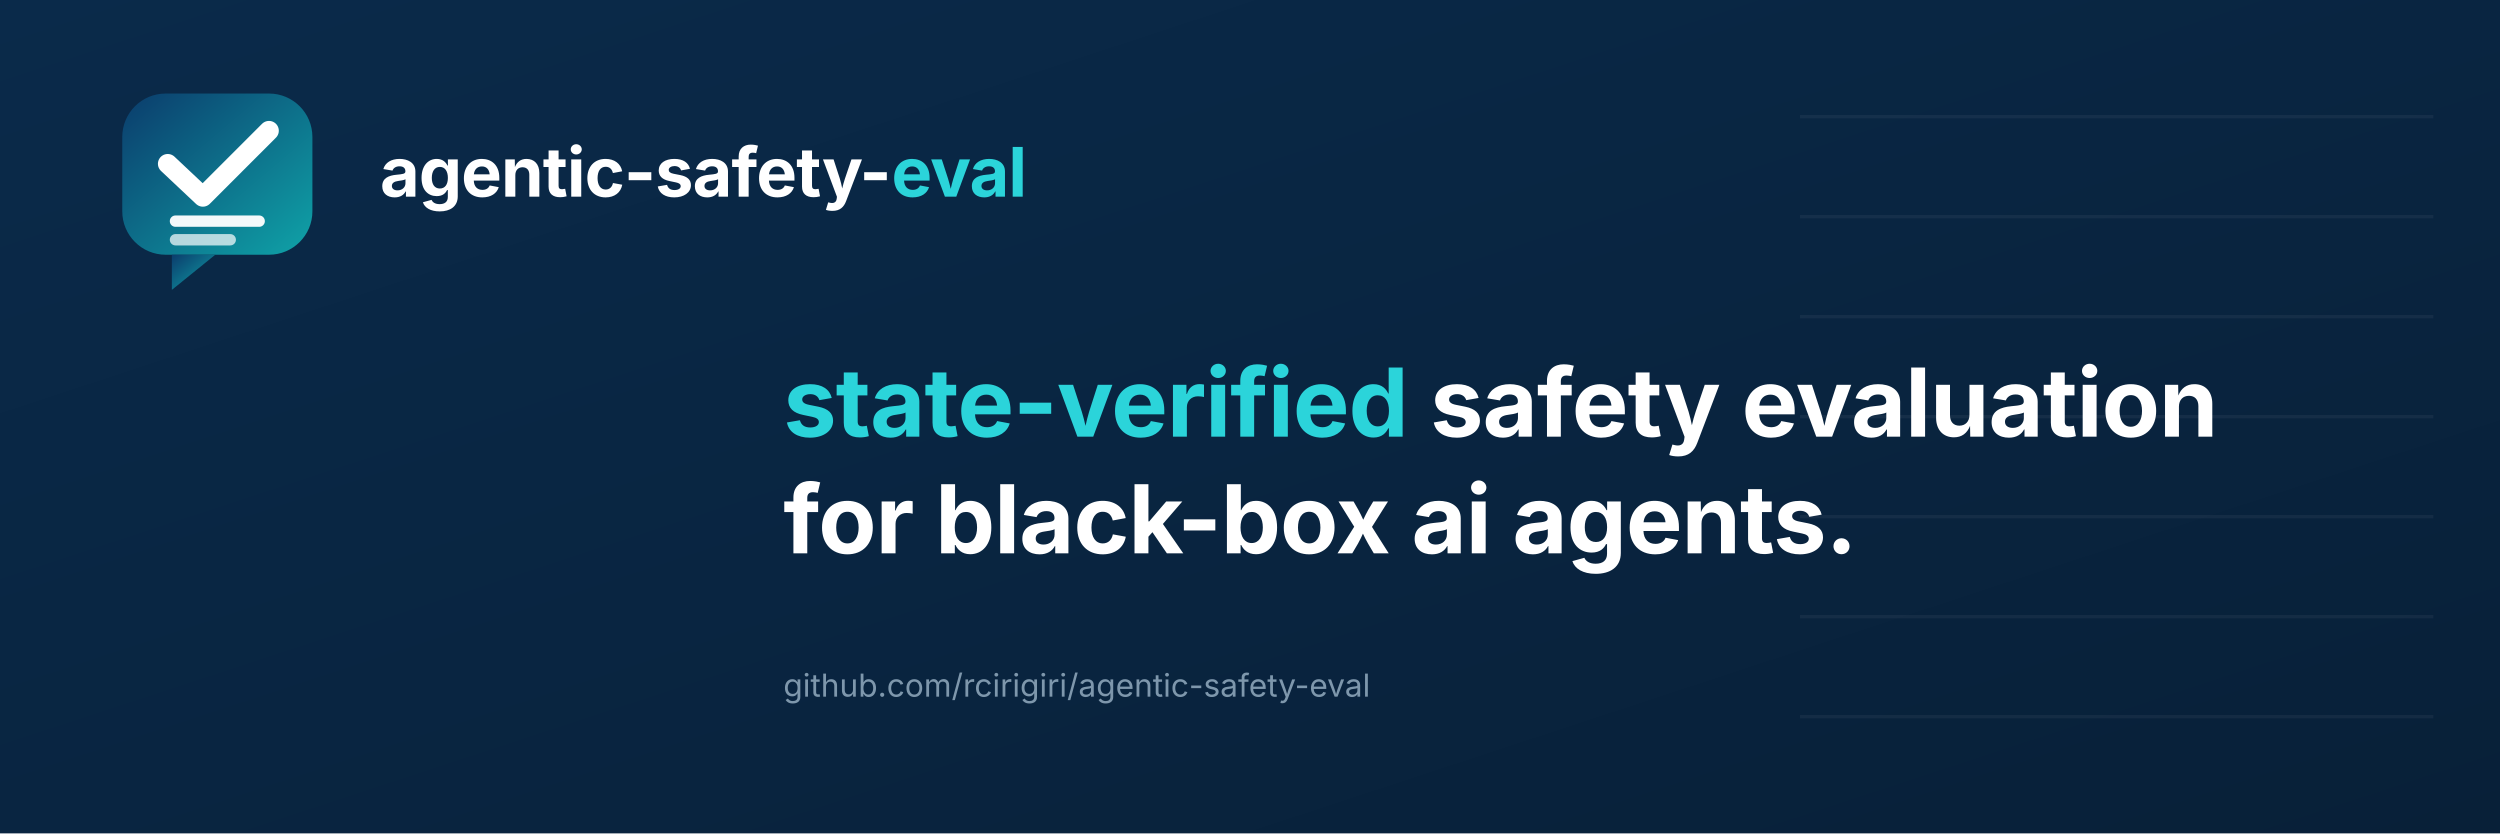
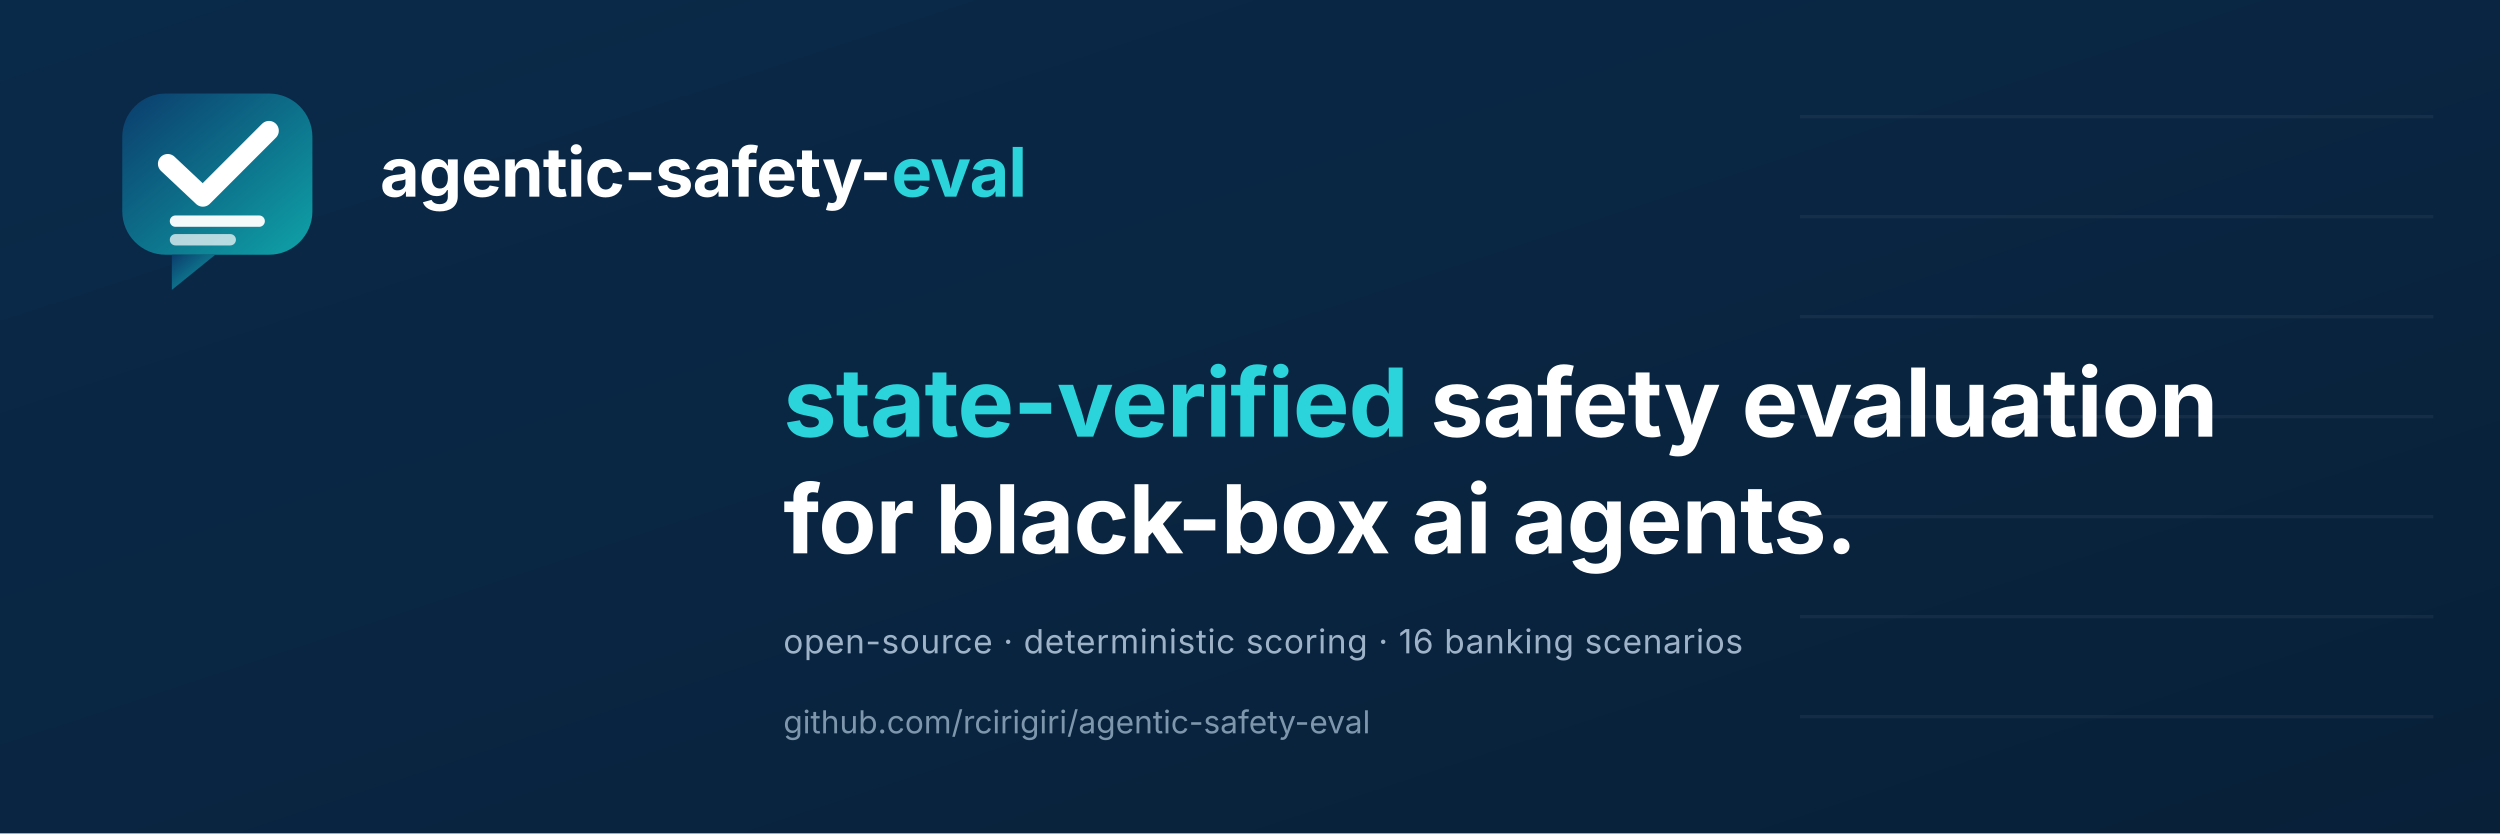
<svg xmlns="http://www.w3.org/2000/svg" viewBox="0 0 1500 500" role="img" aria-label="agentic-safety-eval - State-verified safety evaluation for black-box AI agents">
  <defs>
    <linearGradient id="ase-g" x1="0" y1="0" x2="1" y2="1">
      <stop offset="0" stop-color="#0B3C6C" />
      <stop offset="1" stop-color="#0FA3A8" />
    </linearGradient>
    <linearGradient id="ase-bg" x1="0" y1="0" x2="1" y2="1">
      <stop offset="0" stop-color="#0A2A4A" />
      <stop offset="1" stop-color="#082038" />
    </linearGradient>
  </defs>
  <rect width="1500" height="500" fill="url(#ase-bg)" />
  <g stroke="#FFFFFF" stroke-width="2" opacity="0.05">
    <line x1="1080" y1="70" x2="1460" y2="70" />
    <line x1="1080" y1="130" x2="1460" y2="130" />
    <line x1="1080" y1="190" x2="1460" y2="190" />
    <line x1="1080" y1="250" x2="1460" y2="250" />
    <line x1="1080" y1="310" x2="1460" y2="310" />
    <line x1="1080" y1="370" x2="1460" y2="370" />
    <line x1="1080" y1="430" x2="1460" y2="430" />
  </g>
  <g transform="translate(56 40) scale(0.62)">
    <rect x="28" y="26" width="184" height="156" rx="42" fill="url(#ase-g)" />
    <path d="M76 182 L76 216 L118 182 Z" fill="url(#ase-g)" />
    <path d="M72 94 L106 126 L170 62" fill="none" stroke="#FFFFFF" stroke-width="19" stroke-linecap="round" stroke-linejoin="round" />
    <rect x="74" y="144" width="92" height="11" rx="5.5" fill="#FFFFFF" opacity="0.95" />
    <rect x="74" y="162" width="64" height="11" rx="5.5" fill="#FFFFFF" opacity="0.7" />
  </g>
  <text x="228" y="118" font-family="Inter, Arial, sans-serif" font-size="41" font-weight="700" letter-spacing="-0.5" fill="#FFFFFF">agentic-safety-<tspan fill="#2BD4DA">eval</tspan>
  </text>
  <text x="470" y="262" font-family="Inter, Arial, sans-serif" font-size="57" font-weight="700" letter-spacing="-0.5" fill="#FFFFFF">
    <tspan fill="#2BD4DA">state-verified</tspan> safety evaluation</text>
  <text x="470" y="332" font-family="Inter, Arial, sans-serif" font-size="57" font-weight="700" letter-spacing="-0.5" fill="#FFFFFF">for black-box ai agents.</text>
-   <text x="470" y="418" font-family="Inter, Arial, sans-serif" font-size="19" fill="#7E97AC">github.com/rcirigiri/agentic-safety-eval</text>
+   <text x="470" y="392" font-family="Inter, Arial, sans-serif" font-size="20" letter-spacing="0.4" fill="#9FB3C8">open-source · deterministic scoring · 16 banking scenarios</text>
+   <text x="470" y="440" font-family="Inter, Arial, sans-serif" font-size="19" fill="#7E97AC">github.com/rcirigiri/agentic-safety-eval</text>
</svg>
